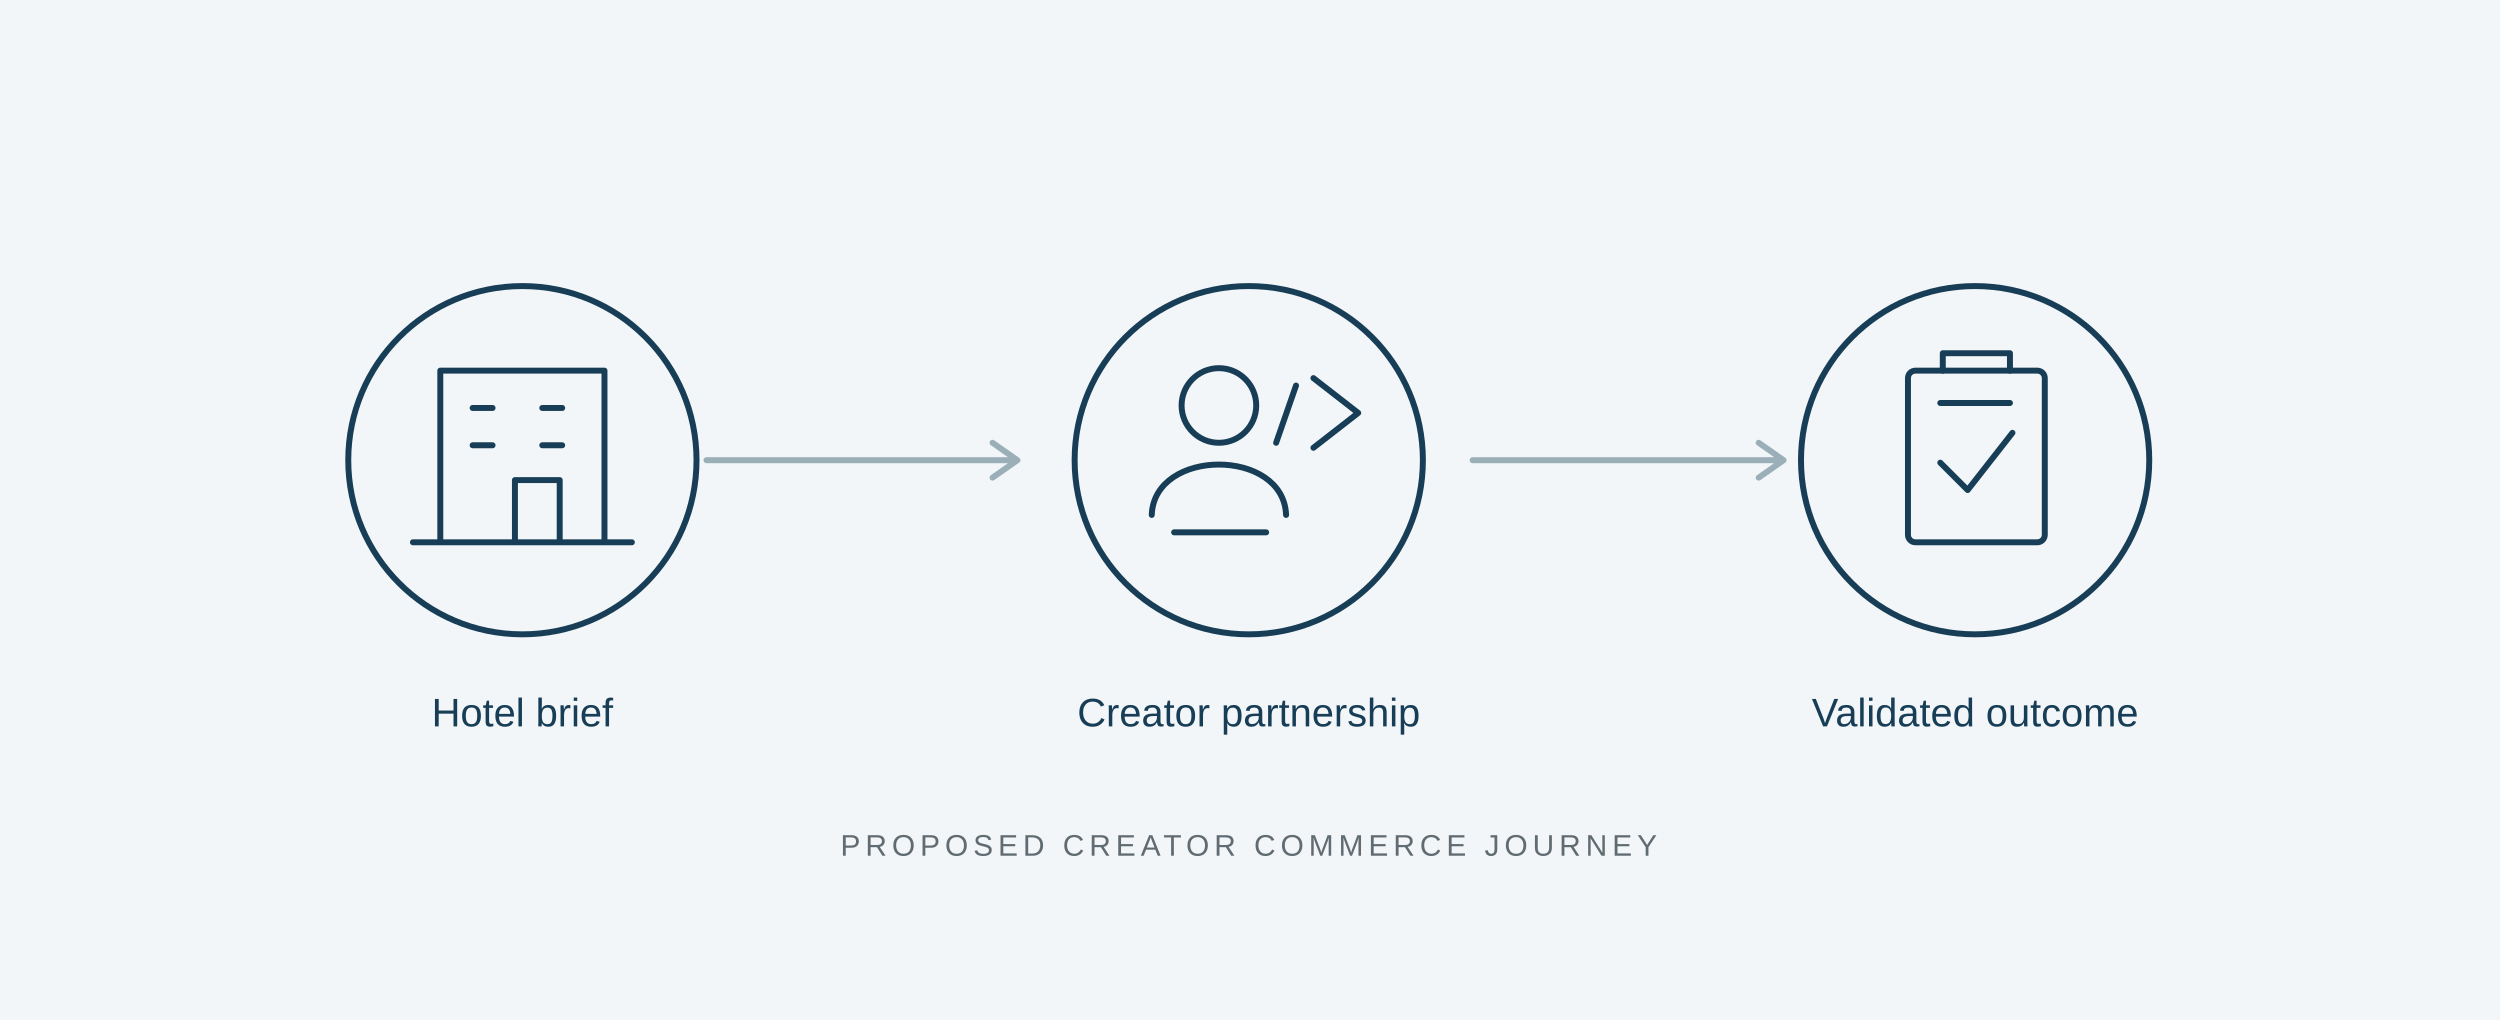
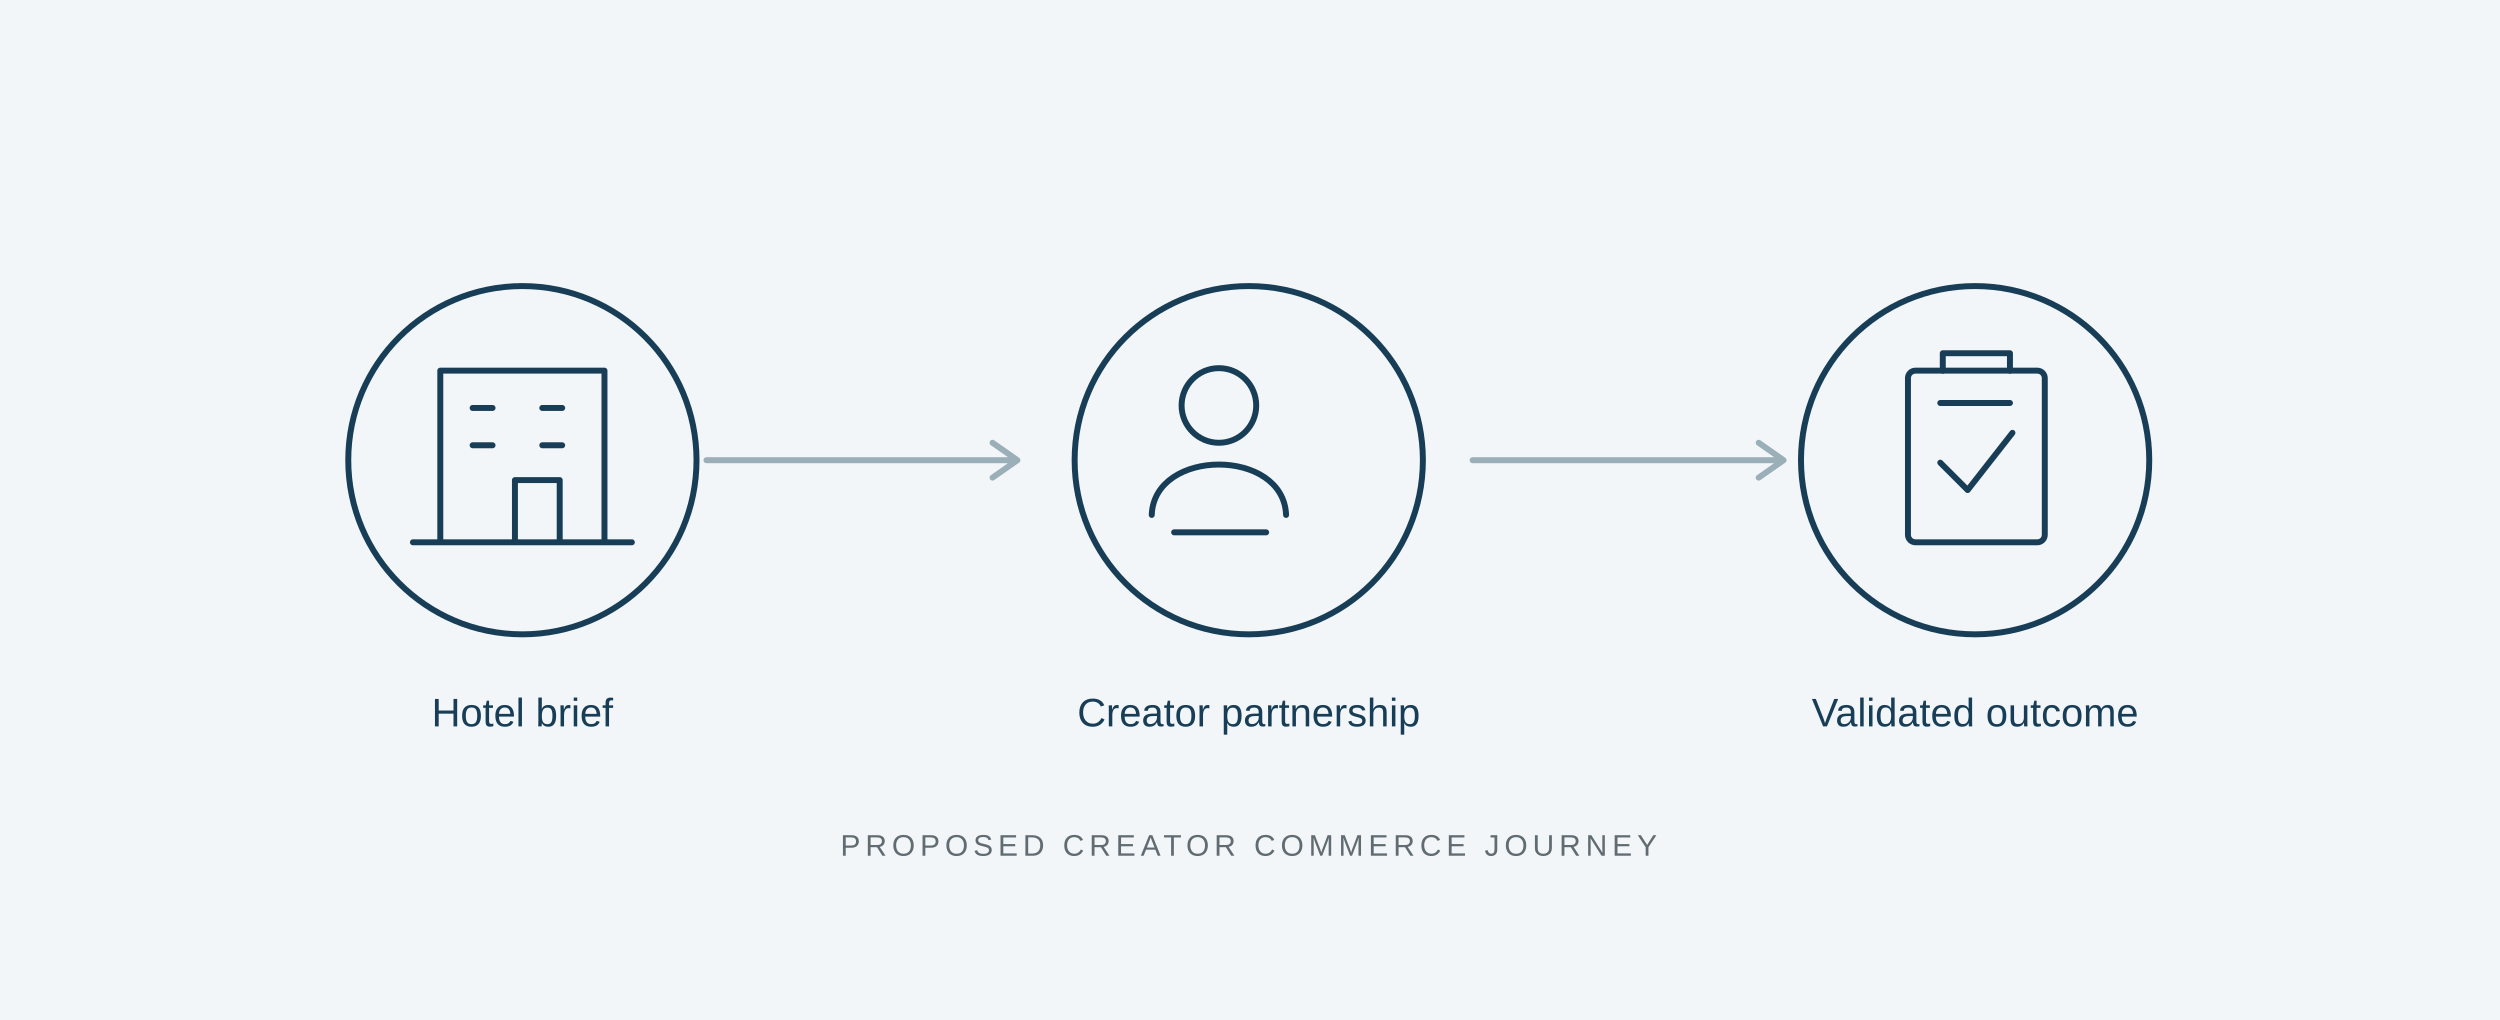
<svg xmlns="http://www.w3.org/2000/svg" width="1005" height="410" viewBox="0 0 1005 410" role="img" aria-labelledby="title desc">
  <rect width="1005" height="410" fill="#f3f6f9" />
  <g fill="none" stroke="#173e56" stroke-width="2.4" stroke-linecap="round" stroke-linejoin="round">
    <path d="M284 185h125m-10-7 10 7-10 7M592 185h125m-10-7 10 7-10 7" stroke="#9bafb9" />
    <rect x="140" y="115" width="140" height="140" rx="70" />
    <path d="M177 218v-69h66v69m-77 0h88m-47 0v-25h18v25M190 164h8m20 0h8m-36 15h8m20 0h8" />
    <rect x="432" y="115" width="140" height="140" rx="70" />
    <circle cx="490" cy="163" r="15" />
-     <path d="M463 207c1-27 53-27 54 0m-45 7h37m19-62 18 14-18 14m-7-25-8 23" />
+     <path d="M463 207c1-27 53-27 54 0m-45 7h37" />
    <rect x="724" y="115" width="140" height="140" rx="70" />
    <rect x="767" y="149" width="55" height="69" rx="3" />
    <path d="M781 149v-7h27v7m-28 37 11 11 18-23M780 162h28" />
  </g>
  <g fill="#173e56" font-family="Arial,Helvetica,sans-serif" font-size="16" text-anchor="middle">
    <text x="210" y="292">Hotel brief</text>
    <text x="502" y="292">Creator partnership</text>
    <text x="794" y="292">Validated outcome</text>
  </g>
  <text x="502" y="344" fill="#606b72" font-family="Arial,Helvetica,sans-serif" font-size="12" letter-spacing="2" text-anchor="middle">PROPOSED CREATOR COMMERCE JOURNEY</text>
</svg>
